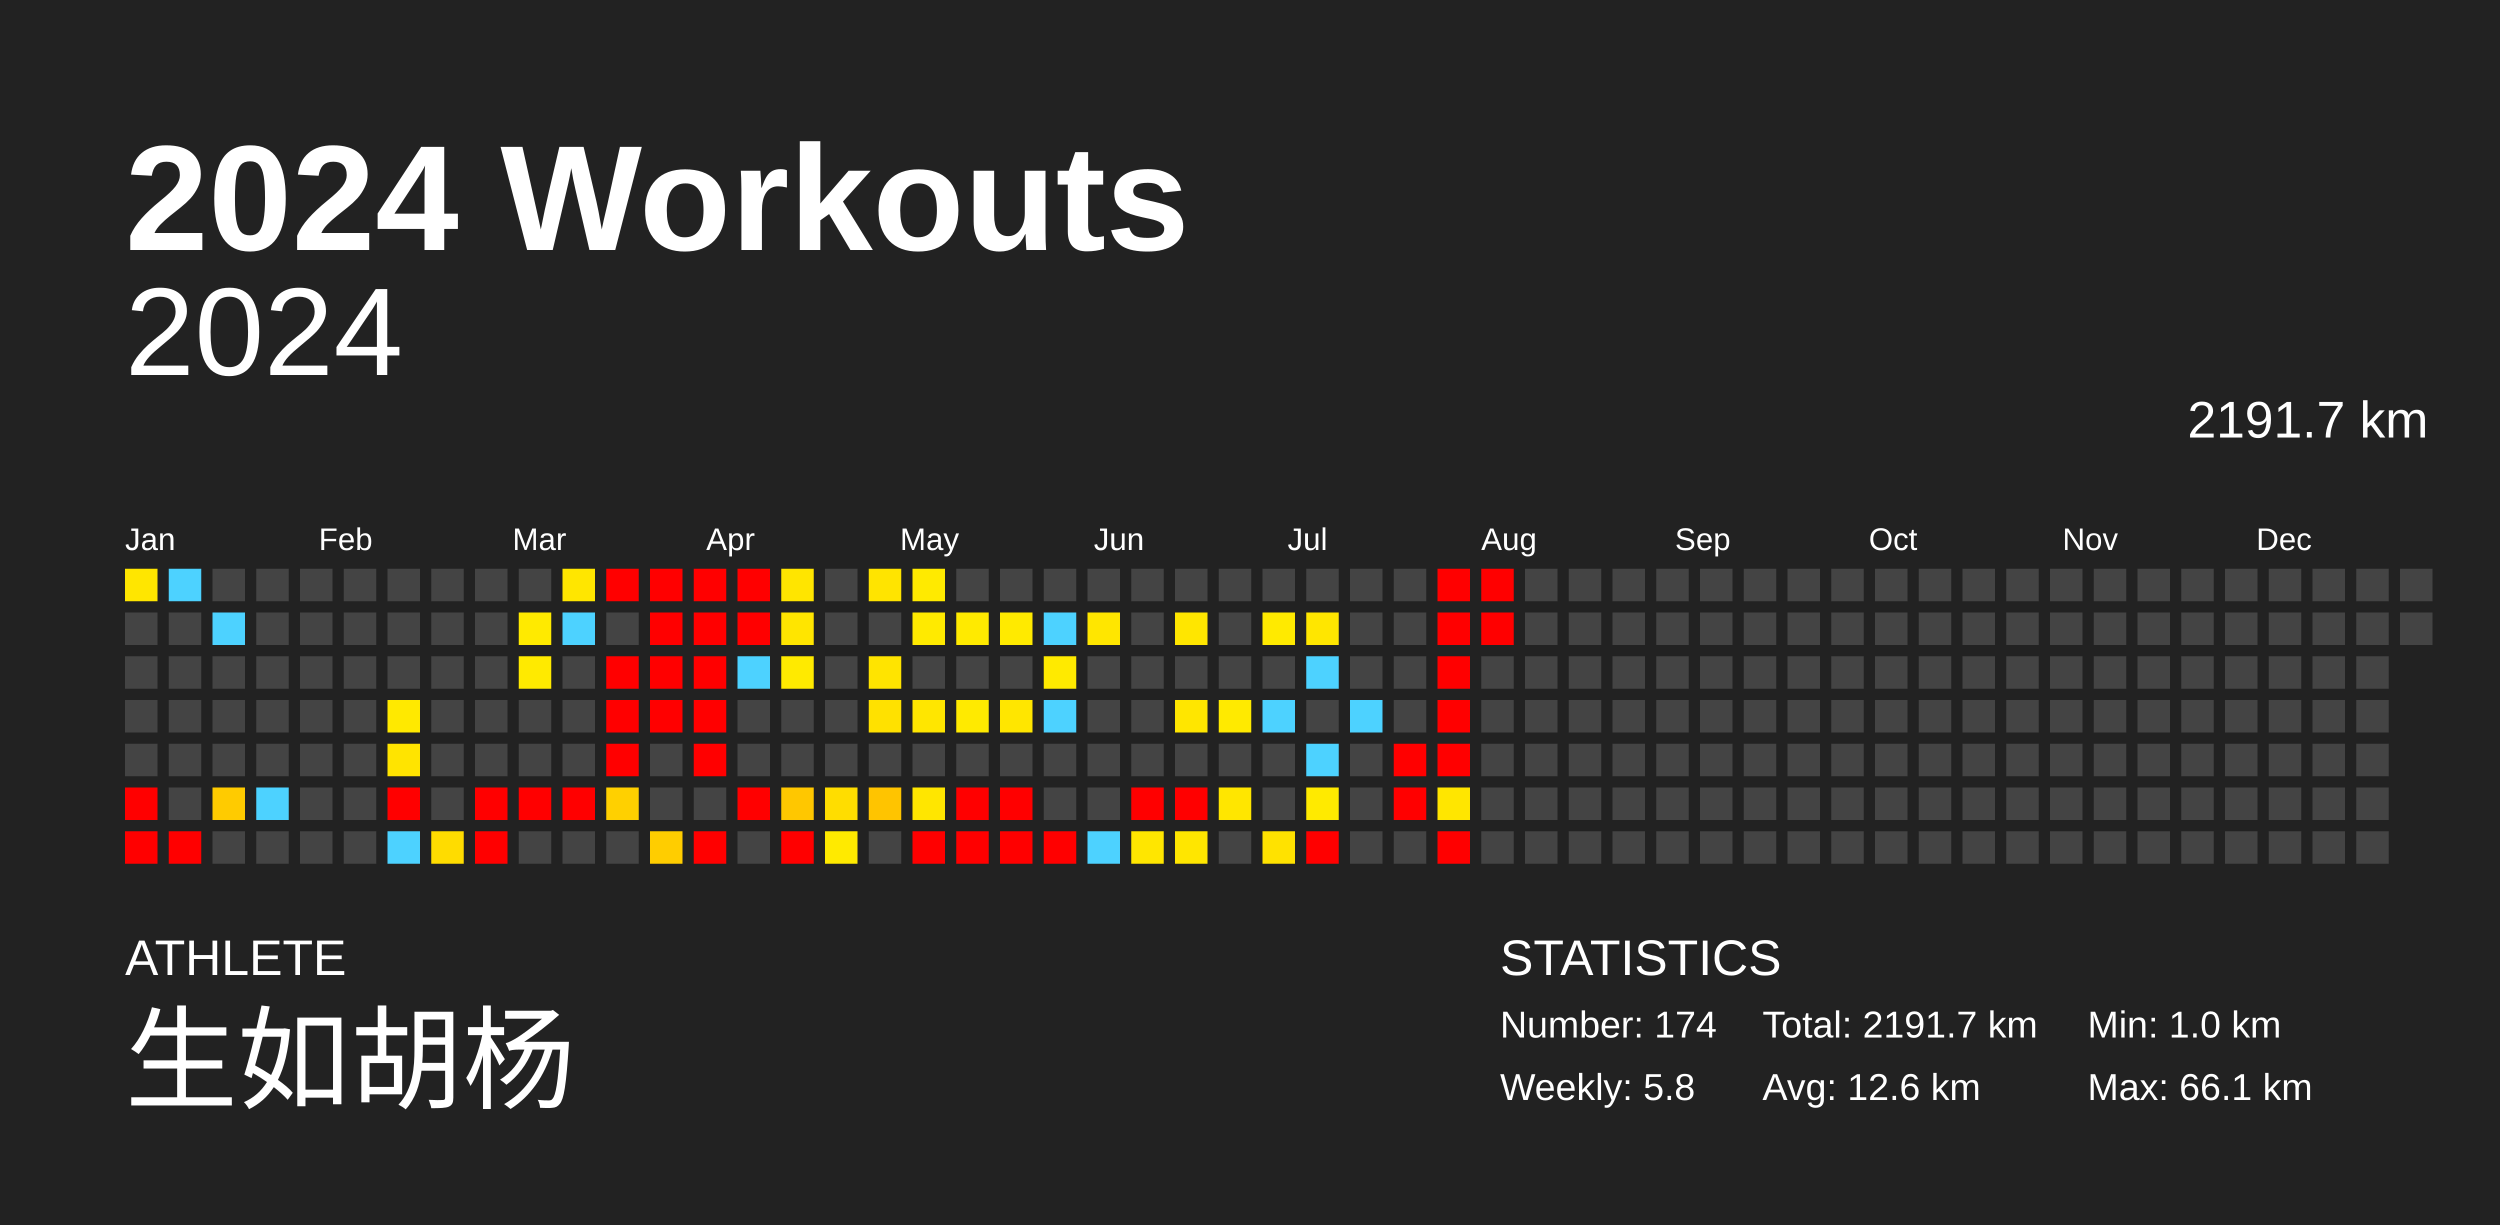
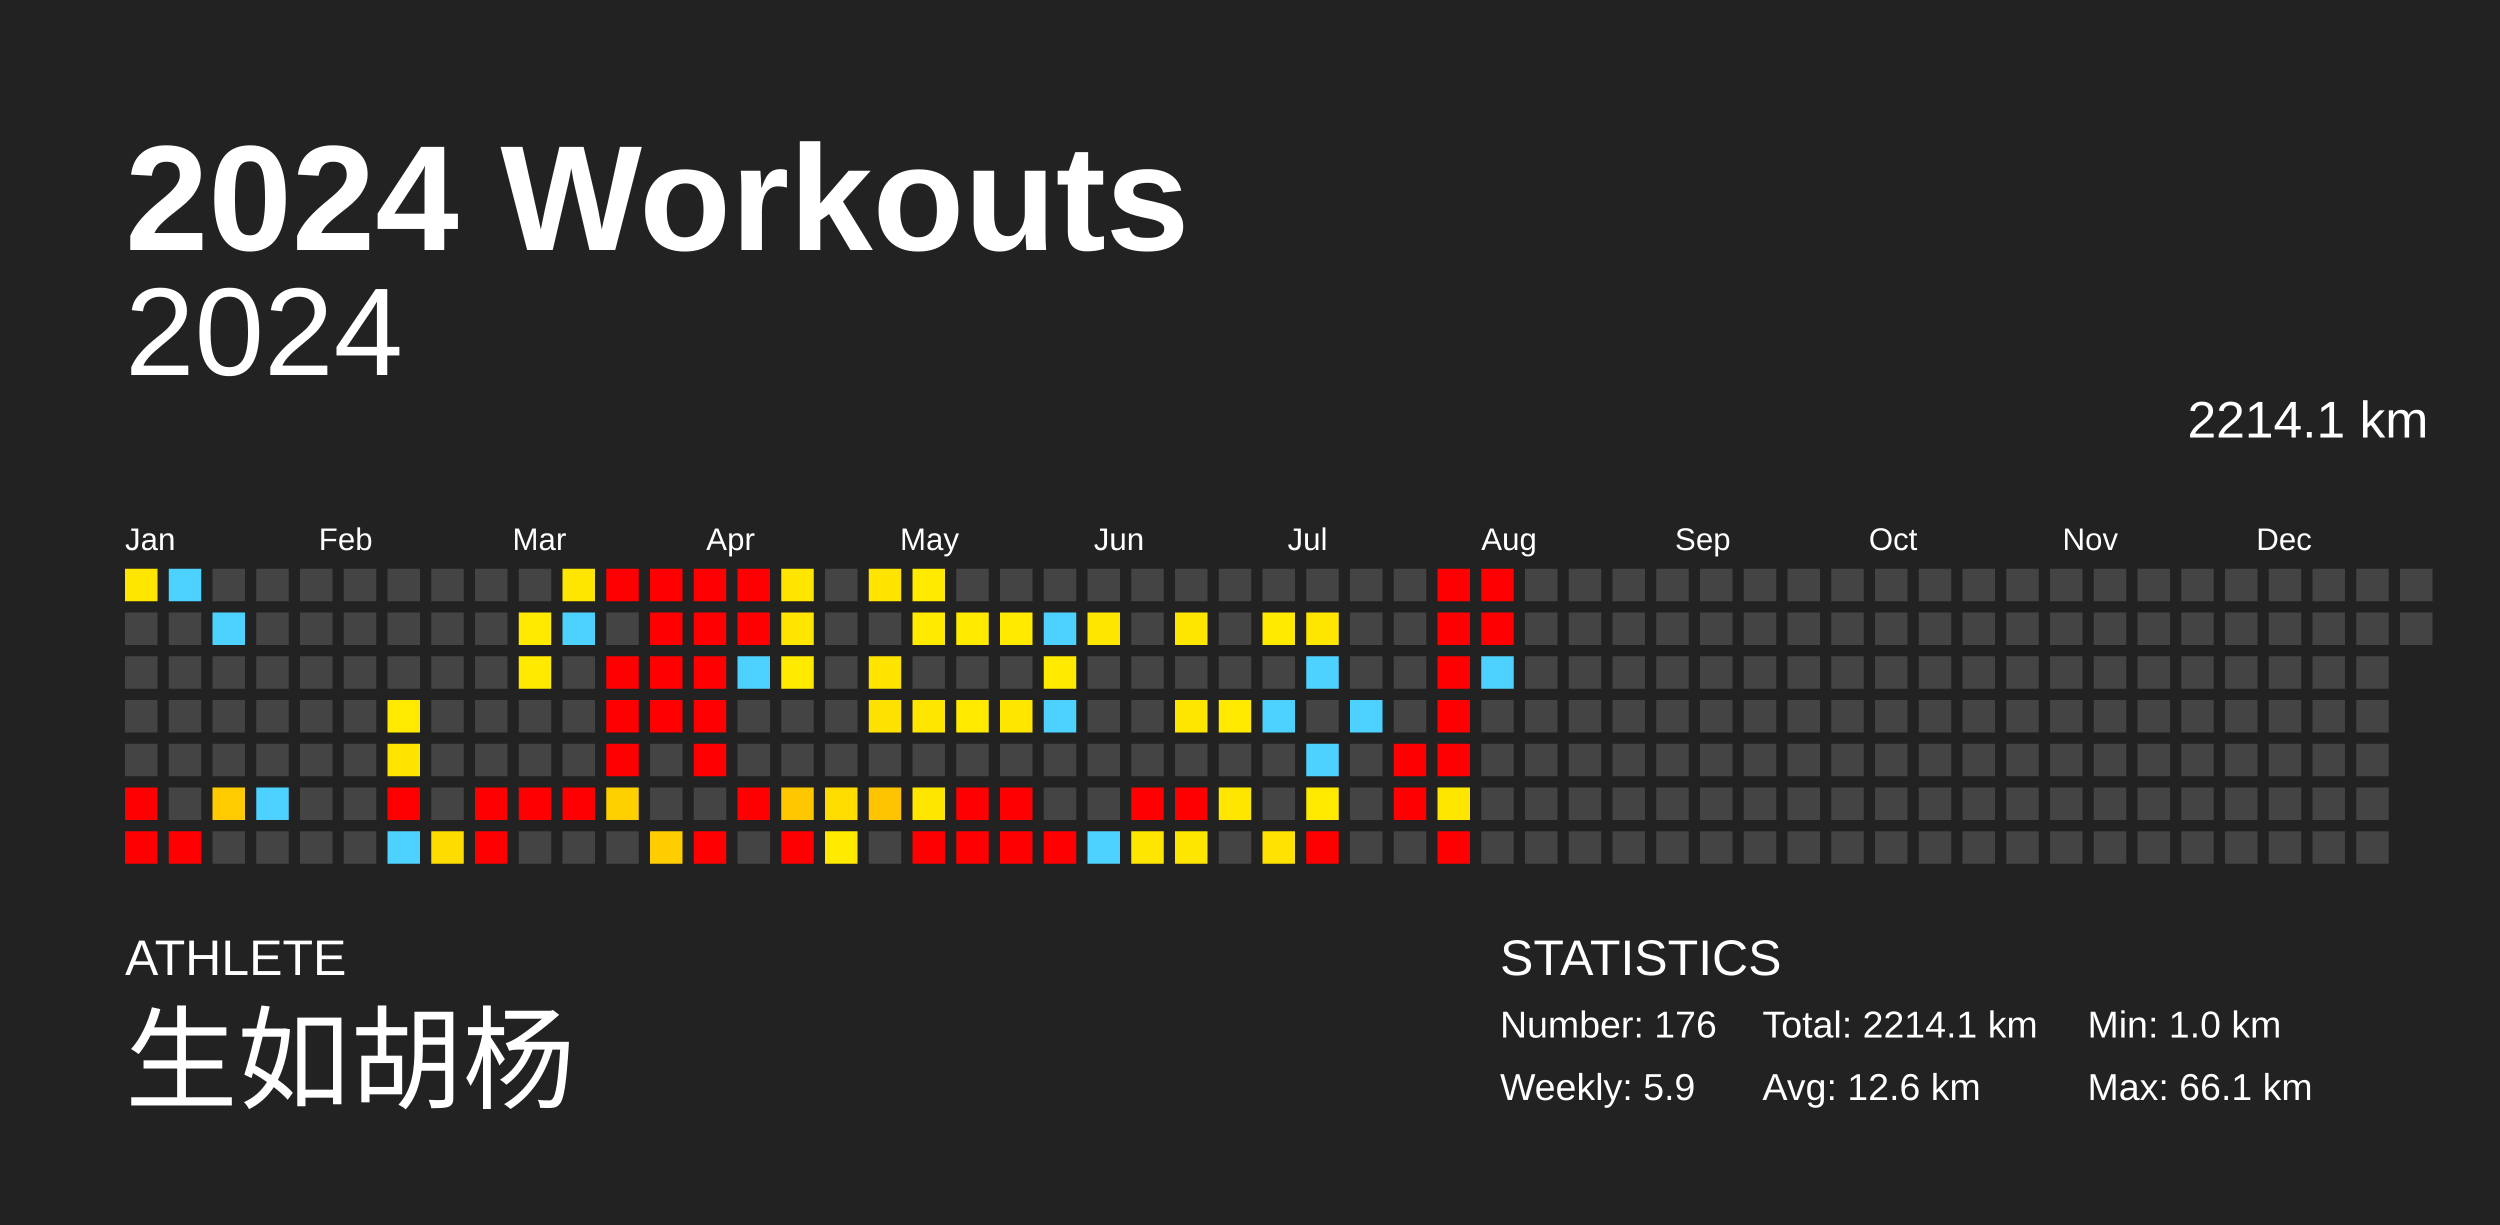
<svg xmlns="http://www.w3.org/2000/svg" baseProfile="full" height="98mm" version="1.1" viewBox="0,0,200,98" width="200mm">
  <defs />
  <rect fill="#222222" height="98" width="200" x="0" y="0" />
  <text fill="#FFFFFF" style="font-size:12px; font-family:Arial; font-weight:bold;" x="10" y="20">2024 Workouts</text>
  <text fill="#FFFFFF" style="font-size:4px; font-family:Arial" x="10" y="78">ATHLETE</text>
  <text fill="#FFFFFF" style="font-size:9px; font-family:Arial" x="10" y="88">生如胡杨</text>
  <text fill="#FFFFFF" style="font-size:4px; font-family:Arial" x="120" y="78">STATISTICS</text>
-   <text fill="#FFFFFF" style="font-size:3px; font-family:Arial" x="120" y="83">Number: 174</text>
-   <text fill="#FFFFFF" style="font-size:3px; font-family:Arial" x="120" y="88">Weekly: 5.8</text>
-   <text fill="#FFFFFF" style="font-size:3px; font-family:Arial" x="141" y="83">Total: 2191.7 km</text>
+   <text fill="#FFFFFF" style="font-size:3px; font-family:Arial" x="120" y="83">Number: 176</text>
+   <text fill="#FFFFFF" style="font-size:3px; font-family:Arial" x="120" y="88">Weekly: 5.9</text>
+   <text fill="#FFFFFF" style="font-size:3px; font-family:Arial" x="141" y="83">Total: 2214.1 km</text>
  <text fill="#FFFFFF" style="font-size:3px; font-family:Arial" x="141" y="88">Avg: 12.6 km</text>
  <text fill="#FFFFFF" style="font-size:3px; font-family:Arial" x="167" y="83">Min: 1.0 km</text>
  <text fill="#FFFFFF" style="font-size:3px; font-family:Arial" x="167" y="88">Max: 66.1 km</text>
  <text alignment-baseline="hanging" fill="#FFFFFF" style="font-size:10.0px; font-family:Arial;" x="10" y="30">2024</text>
-   <text alignment-baseline="hanging" fill="#FFFFFF" style="font-size:4.125px; font-family:Arial;" x="175" y="35">2191.7 km</text>
+   <text alignment-baseline="hanging" fill="#FFFFFF" style="font-size:4.125px; font-family:Arial;" x="175" y="35">2214.1 km</text>
  <text fill="#FFFFFF" style="font-size:2.5px; font-family:Arial" x="10.0" y="44">Jan</text>
  <text fill="#FFFFFF" style="font-size:2.5px; font-family:Arial" x="25.5" y="44">Feb</text>
  <text fill="#FFFFFF" style="font-size:2.5px; font-family:Arial" x="41.0" y="44">Mar</text>
  <text fill="#FFFFFF" style="font-size:2.5px; font-family:Arial" x="56.5" y="44">Apr</text>
  <text fill="#FFFFFF" style="font-size:2.5px; font-family:Arial" x="72.0" y="44">May</text>
  <text fill="#FFFFFF" style="font-size:2.5px; font-family:Arial" x="87.5" y="44">Jun</text>
  <text fill="#FFFFFF" style="font-size:2.5px; font-family:Arial" x="103.0" y="44">Jul</text>
  <text fill="#FFFFFF" style="font-size:2.5px; font-family:Arial" x="118.5" y="44">Aug</text>
  <text fill="#FFFFFF" style="font-size:2.5px; font-family:Arial" x="134.0" y="44">Sep</text>
  <text fill="#FFFFFF" style="font-size:2.5px; font-family:Arial" x="149.5" y="44">Oct</text>
  <text fill="#FFFFFF" style="font-size:2.5px; font-family:Arial" x="165.0" y="44">Nov</text>
  <text fill="#FFFFFF" style="font-size:2.5px; font-family:Arial" x="180.5" y="44">Dec</text>
  <rect fill="#ffe600" height="2.6" width="2.6" x="10.0" y="45.5" />
  <rect fill="#444444" height="2.6" width="2.6" x="10.0" y="49.0" />
  <rect fill="#444444" height="2.6" width="2.6" x="10.0" y="52.5" />
  <rect fill="#444444" height="2.6" width="2.6" x="10.0" y="56.0" />
  <rect fill="#444444" height="2.6" width="2.6" x="10.0" y="59.5" />
  <rect fill="red" height="2.6" width="2.6" x="10.0" y="63.0" />
  <rect fill="red" height="2.6" width="2.6" x="10.0" y="66.5" />
  <rect fill="#4dd2ff" height="2.6" width="2.6" x="13.5" y="45.5" />
  <rect fill="#444444" height="2.6" width="2.6" x="13.5" y="49.0" />
  <rect fill="#444444" height="2.6" width="2.6" x="13.5" y="52.5" />
  <rect fill="#444444" height="2.6" width="2.6" x="13.5" y="56.0" />
  <rect fill="#444444" height="2.6" width="2.6" x="13.5" y="59.5" />
  <rect fill="#444444" height="2.6" width="2.6" x="13.5" y="63.0" />
  <rect fill="red" height="2.6" width="2.6" x="13.5" y="66.5" />
  <rect fill="#444444" height="2.6" width="2.6" x="17.0" y="45.5" />
  <rect fill="#4dd2ff" height="2.6" width="2.6" x="17.0" y="49.0" />
  <rect fill="#444444" height="2.6" width="2.6" x="17.0" y="52.5" />
  <rect fill="#444444" height="2.6" width="2.6" x="17.0" y="56.0" />
  <rect fill="#444444" height="2.6" width="2.6" x="17.0" y="59.5" />
  <rect fill="#ffcb00" height="2.6" width="2.6" x="17.0" y="63.0" />
  <rect fill="#444444" height="2.6" width="2.6" x="17.0" y="66.5" />
  <rect fill="#444444" height="2.6" width="2.6" x="20.5" y="45.5" />
  <rect fill="#444444" height="2.6" width="2.6" x="20.5" y="49.0" />
  <rect fill="#444444" height="2.6" width="2.6" x="20.5" y="52.5" />
  <rect fill="#444444" height="2.6" width="2.6" x="20.5" y="56.0" />
  <rect fill="#444444" height="2.6" width="2.6" x="20.5" y="59.5" />
  <rect fill="#4dd2ff" height="2.6" width="2.6" x="20.5" y="63.0" />
  <rect fill="#444444" height="2.6" width="2.6" x="20.5" y="66.5" />
  <rect fill="#444444" height="2.6" width="2.6" x="24.0" y="45.5" />
  <rect fill="#444444" height="2.6" width="2.6" x="24.0" y="49.0" />
  <rect fill="#444444" height="2.6" width="2.6" x="24.0" y="52.5" />
  <rect fill="#444444" height="2.6" width="2.6" x="24.0" y="56.0" />
  <rect fill="#444444" height="2.6" width="2.6" x="24.0" y="59.5" />
  <rect fill="#444444" height="2.6" width="2.6" x="24.0" y="63.0" />
  <rect fill="#444444" height="2.6" width="2.6" x="24.0" y="66.5" />
  <rect fill="#444444" height="2.6" width="2.6" x="27.5" y="45.5" />
  <rect fill="#444444" height="2.6" width="2.6" x="27.5" y="49.0" />
  <rect fill="#444444" height="2.6" width="2.6" x="27.5" y="52.5" />
  <rect fill="#444444" height="2.6" width="2.6" x="27.5" y="56.0" />
  <rect fill="#444444" height="2.6" width="2.6" x="27.5" y="59.5" />
  <rect fill="#444444" height="2.6" width="2.6" x="27.5" y="63.0" />
  <rect fill="#444444" height="2.6" width="2.6" x="27.5" y="66.5" />
  <rect fill="#444444" height="2.6" width="2.6" x="31.0" y="45.5" />
  <rect fill="#444444" height="2.6" width="2.6" x="31.0" y="49.0" />
  <rect fill="#444444" height="2.6" width="2.6" x="31.0" y="52.5" />
  <rect fill="#ffe900" height="2.6" width="2.6" x="31.0" y="56.0" />
  <rect fill="#ffe400" height="2.6" width="2.6" x="31.0" y="59.5" />
  <rect fill="red" height="2.6" width="2.6" x="31.0" y="63.0" />
  <rect fill="#4dd2ff" height="2.6" width="2.6" x="31.0" y="66.5" />
  <rect fill="#444444" height="2.6" width="2.6" x="34.5" y="45.5" />
  <rect fill="#444444" height="2.6" width="2.6" x="34.5" y="49.0" />
  <rect fill="#444444" height="2.6" width="2.6" x="34.5" y="52.5" />
  <rect fill="#444444" height="2.6" width="2.6" x="34.5" y="56.0" />
  <rect fill="#444444" height="2.6" width="2.6" x="34.5" y="59.5" />
  <rect fill="#444444" height="2.6" width="2.6" x="34.5" y="63.0" />
  <rect fill="#ffdc00" height="2.6" width="2.6" x="34.5" y="66.5" />
  <rect fill="#444444" height="2.6" width="2.6" x="38.0" y="45.5" />
  <rect fill="#444444" height="2.6" width="2.6" x="38.0" y="49.0" />
  <rect fill="#444444" height="2.6" width="2.6" x="38.0" y="52.5" />
  <rect fill="#444444" height="2.6" width="2.6" x="38.0" y="56.0" />
  <rect fill="#444444" height="2.6" width="2.6" x="38.0" y="59.5" />
  <rect fill="red" height="2.6" width="2.6" x="38.0" y="63.0" />
  <rect fill="red" height="2.6" width="2.6" x="38.0" y="66.5" />
  <rect fill="#444444" height="2.6" width="2.6" x="41.5" y="45.5" />
  <rect fill="#ffea00" height="2.6" width="2.6" x="41.5" y="49.0" />
  <rect fill="#ffea00" height="2.6" width="2.6" x="41.5" y="52.5" />
  <rect fill="#444444" height="2.6" width="2.6" x="41.5" y="56.0" />
  <rect fill="#444444" height="2.6" width="2.6" x="41.5" y="59.5" />
  <rect fill="red" height="2.6" width="2.6" x="41.5" y="63.0" />
  <rect fill="#444444" height="2.6" width="2.6" x="41.5" y="66.5" />
  <rect fill="#ffe600" height="2.6" width="2.6" x="45.0" y="45.5" />
  <rect fill="#4dd2ff" height="2.6" width="2.6" x="45.0" y="49.0" />
  <rect fill="#444444" height="2.6" width="2.6" x="45.0" y="52.5" />
  <rect fill="#444444" height="2.6" width="2.6" x="45.0" y="56.0" />
  <rect fill="#444444" height="2.6" width="2.6" x="45.0" y="59.5" />
  <rect fill="red" height="2.6" width="2.6" x="45.0" y="63.0" />
  <rect fill="#444444" height="2.6" width="2.6" x="45.0" y="66.5" />
  <rect fill="red" height="2.6" width="2.6" x="48.5" y="45.5" />
  <rect fill="#444444" height="2.6" width="2.6" x="48.5" y="49.0" />
  <rect fill="red" height="2.6" width="2.6" x="48.5" y="52.5" />
  <rect fill="red" height="2.6" width="2.6" x="48.5" y="56.0" />
  <rect fill="red" height="2.6" width="2.6" x="48.5" y="59.5" />
  <rect fill="#ffd000" height="2.6" width="2.6" x="48.5" y="63.0" />
  <rect fill="#444444" height="2.6" width="2.6" x="48.5" y="66.5" />
  <rect fill="red" height="2.6" width="2.6" x="52.0" y="45.5" />
  <rect fill="red" height="2.6" width="2.6" x="52.0" y="49.0" />
  <rect fill="red" height="2.6" width="2.6" x="52.0" y="52.5" />
  <rect fill="red" height="2.6" width="2.6" x="52.0" y="56.0" />
  <rect fill="#444444" height="2.6" width="2.6" x="52.0" y="59.5" />
  <rect fill="#444444" height="2.6" width="2.6" x="52.0" y="63.0" />
  <rect fill="#ffcd00" height="2.6" width="2.6" x="52.0" y="66.5" />
  <rect fill="red" height="2.6" width="2.6" x="55.5" y="45.5" />
  <rect fill="red" height="2.6" width="2.6" x="55.5" y="49.0" />
  <rect fill="red" height="2.6" width="2.6" x="55.5" y="52.5" />
  <rect fill="red" height="2.6" width="2.6" x="55.5" y="56.0" />
  <rect fill="red" height="2.6" width="2.6" x="55.5" y="59.5" />
  <rect fill="#444444" height="2.6" width="2.6" x="55.5" y="63.0" />
  <rect fill="red" height="2.6" width="2.6" x="55.5" y="66.5" />
  <rect fill="red" height="2.6" width="2.6" x="59.0" y="45.5" />
  <rect fill="red" height="2.6" width="2.6" x="59.0" y="49.0" />
  <rect fill="#4dd2ff" height="2.6" width="2.6" x="59.0" y="52.5" />
  <rect fill="#444444" height="2.6" width="2.6" x="59.0" y="56.0" />
  <rect fill="#444444" height="2.6" width="2.6" x="59.0" y="59.5" />
  <rect fill="red" height="2.6" width="2.6" x="59.0" y="63.0" />
  <rect fill="#444444" height="2.6" width="2.6" x="59.0" y="66.5" />
  <rect fill="#ffe500" height="2.6" width="2.6" x="62.5" y="45.5" />
  <rect fill="#ffe500" height="2.6" width="2.6" x="62.5" y="49.0" />
  <rect fill="#ffea00" height="2.6" width="2.6" x="62.5" y="52.5" />
  <rect fill="#444444" height="2.6" width="2.6" x="62.5" y="56.0" />
  <rect fill="#444444" height="2.6" width="2.6" x="62.5" y="59.5" />
  <rect fill="#ffc700" height="2.6" width="2.6" x="62.5" y="63.0" />
  <rect fill="red" height="2.6" width="2.6" x="62.5" y="66.5" />
  <rect fill="#444444" height="2.6" width="2.6" x="66.0" y="45.5" />
  <rect fill="#444444" height="2.6" width="2.6" x="66.0" y="49.0" />
  <rect fill="#444444" height="2.6" width="2.6" x="66.0" y="52.5" />
  <rect fill="#444444" height="2.6" width="2.6" x="66.0" y="56.0" />
  <rect fill="#444444" height="2.6" width="2.6" x="66.0" y="59.5" />
  <rect fill="#ffdd00" height="2.6" width="2.6" x="66.0" y="63.0" />
  <rect fill="#ffea00" height="2.6" width="2.6" x="66.0" y="66.5" />
  <rect fill="#ffe400" height="2.6" width="2.6" x="69.5" y="45.5" />
  <rect fill="#444444" height="2.6" width="2.6" x="69.5" y="49.0" />
  <rect fill="#ffe400" height="2.6" width="2.6" x="69.5" y="52.5" />
  <rect fill="#ffe100" height="2.6" width="2.6" x="69.5" y="56.0" />
  <rect fill="#444444" height="2.6" width="2.6" x="69.5" y="59.5" />
  <rect fill="#ffc400" height="2.6" width="2.6" x="69.5" y="63.0" />
  <rect fill="#444444" height="2.6" width="2.6" x="69.5" y="66.5" />
  <rect fill="#ffea00" height="2.6" width="2.6" x="73.0" y="45.5" />
  <rect fill="#ffea00" height="2.6" width="2.6" x="73.0" y="49.0" />
  <rect fill="#444444" height="2.6" width="2.6" x="73.0" y="52.5" />
  <rect fill="#ffe600" height="2.6" width="2.6" x="73.0" y="56.0" />
  <rect fill="#444444" height="2.6" width="2.6" x="73.0" y="59.5" />
  <rect fill="#ffe600" height="2.6" width="2.6" x="73.0" y="63.0" />
  <rect fill="red" height="2.6" width="2.6" x="73.0" y="66.5" />
  <rect fill="#444444" height="2.6" width="2.6" x="76.5" y="45.5" />
  <rect fill="#ffea00" height="2.6" width="2.6" x="76.5" y="49.0" />
  <rect fill="#444444" height="2.6" width="2.6" x="76.5" y="52.5" />
  <rect fill="#ffea00" height="2.6" width="2.6" x="76.5" y="56.0" />
  <rect fill="#444444" height="2.6" width="2.6" x="76.5" y="59.5" />
  <rect fill="red" height="2.6" width="2.6" x="76.5" y="63.0" />
  <rect fill="red" height="2.6" width="2.6" x="76.5" y="66.5" />
  <rect fill="#444444" height="2.6" width="2.6" x="80.0" y="45.5" />
  <rect fill="#ffea00" height="2.6" width="2.6" x="80.0" y="49.0" />
  <rect fill="#444444" height="2.6" width="2.6" x="80.0" y="52.5" />
  <rect fill="#ffe600" height="2.6" width="2.6" x="80.0" y="56.0" />
  <rect fill="#444444" height="2.6" width="2.6" x="80.0" y="59.5" />
  <rect fill="red" height="2.6" width="2.6" x="80.0" y="63.0" />
  <rect fill="red" height="2.6" width="2.6" x="80.0" y="66.5" />
  <rect fill="#444444" height="2.6" width="2.6" x="83.5" y="45.5" />
  <rect fill="#4dd2ff" height="2.6" width="2.6" x="83.5" y="49.0" />
  <rect fill="#ffea00" height="2.6" width="2.6" x="83.5" y="52.5" />
  <rect fill="#4dd2ff" height="2.6" width="2.6" x="83.5" y="56.0" />
  <rect fill="#444444" height="2.6" width="2.6" x="83.5" y="59.5" />
  <rect fill="#444444" height="2.6" width="2.6" x="83.5" y="63.0" />
  <rect fill="red" height="2.6" width="2.6" x="83.5" y="66.5" />
  <rect fill="#444444" height="2.6" width="2.6" x="87.0" y="45.5" />
  <rect fill="#ffe600" height="2.6" width="2.6" x="87.0" y="49.0" />
  <rect fill="#444444" height="2.6" width="2.6" x="87.0" y="52.5" />
  <rect fill="#444444" height="2.6" width="2.6" x="87.0" y="56.0" />
  <rect fill="#444444" height="2.6" width="2.6" x="87.0" y="59.5" />
  <rect fill="#444444" height="2.6" width="2.6" x="87.0" y="63.0" />
  <rect fill="#4dd2ff" height="2.6" width="2.6" x="87.0" y="66.5" />
  <rect fill="#444444" height="2.6" width="2.6" x="90.5" y="45.5" />
  <rect fill="#444444" height="2.6" width="2.6" x="90.5" y="49.0" />
  <rect fill="#444444" height="2.6" width="2.6" x="90.5" y="52.5" />
  <rect fill="#444444" height="2.6" width="2.6" x="90.5" y="56.0" />
  <rect fill="#444444" height="2.6" width="2.6" x="90.5" y="59.5" />
  <rect fill="red" height="2.6" width="2.6" x="90.5" y="63.0" />
  <rect fill="#ffe600" height="2.6" width="2.6" x="90.5" y="66.5" />
  <rect fill="#444444" height="2.6" width="2.6" x="94.0" y="45.5" />
  <rect fill="#ffe600" height="2.6" width="2.6" x="94.0" y="49.0" />
  <rect fill="#444444" height="2.6" width="2.6" x="94.0" y="52.5" />
  <rect fill="#ffe600" height="2.6" width="2.6" x="94.0" y="56.0" />
  <rect fill="#444444" height="2.6" width="2.6" x="94.0" y="59.5" />
  <rect fill="red" height="2.6" width="2.6" x="94.0" y="63.0" />
  <rect fill="#ffe600" height="2.6" width="2.6" x="94.0" y="66.5" />
  <rect fill="#444444" height="2.6" width="2.6" x="97.5" y="45.5" />
  <rect fill="#444444" height="2.6" width="2.6" x="97.5" y="49.0" />
  <rect fill="#444444" height="2.6" width="2.6" x="97.5" y="52.5" />
  <rect fill="#ffea00" height="2.6" width="2.6" x="97.5" y="56.0" />
  <rect fill="#444444" height="2.6" width="2.6" x="97.5" y="59.5" />
  <rect fill="#ffe600" height="2.6" width="2.6" x="97.5" y="63.0" />
  <rect fill="#444444" height="2.6" width="2.6" x="97.5" y="66.5" />
  <rect fill="#444444" height="2.6" width="2.6" x="101.0" y="45.5" />
  <rect fill="#ffea00" height="2.6" width="2.6" x="101.0" y="49.0" />
  <rect fill="#444444" height="2.6" width="2.6" x="101.0" y="52.5" />
  <rect fill="#4dd2ff" height="2.6" width="2.6" x="101.0" y="56.0" />
  <rect fill="#444444" height="2.6" width="2.6" x="101.0" y="59.5" />
  <rect fill="#444444" height="2.6" width="2.6" x="101.0" y="63.0" />
  <rect fill="#ffe200" height="2.6" width="2.6" x="101.0" y="66.5" />
  <rect fill="#444444" height="2.6" width="2.6" x="104.5" y="45.5" />
  <rect fill="#ffe600" height="2.6" width="2.6" x="104.5" y="49.0" />
  <rect fill="#4dd2ff" height="2.6" width="2.6" x="104.5" y="52.5" />
  <rect fill="#444444" height="2.6" width="2.6" x="104.5" y="56.0" />
  <rect fill="#4dd2ff" height="2.6" width="2.6" x="104.5" y="59.5" />
  <rect fill="#ffea00" height="2.6" width="2.6" x="104.5" y="63.0" />
  <rect fill="red" height="2.6" width="2.6" x="104.5" y="66.5" />
  <rect fill="#444444" height="2.6" width="2.6" x="108.0" y="45.5" />
  <rect fill="#444444" height="2.6" width="2.6" x="108.0" y="49.0" />
  <rect fill="#444444" height="2.6" width="2.6" x="108.0" y="52.5" />
  <rect fill="#4dd2ff" height="2.6" width="2.6" x="108.0" y="56.0" />
  <rect fill="#444444" height="2.6" width="2.6" x="108.0" y="59.5" />
  <rect fill="#444444" height="2.6" width="2.6" x="108.0" y="63.0" />
  <rect fill="#444444" height="2.6" width="2.6" x="108.0" y="66.5" />
  <rect fill="#444444" height="2.6" width="2.6" x="111.5" y="45.5" />
  <rect fill="#444444" height="2.6" width="2.6" x="111.5" y="49.0" />
  <rect fill="#444444" height="2.6" width="2.6" x="111.5" y="52.5" />
  <rect fill="#444444" height="2.6" width="2.6" x="111.5" y="56.0" />
  <rect fill="red" height="2.6" width="2.6" x="111.5" y="59.5" />
  <rect fill="red" height="2.6" width="2.6" x="111.5" y="63.0" />
  <rect fill="#444444" height="2.6" width="2.6" x="111.5" y="66.5" />
  <rect fill="red" height="2.6" width="2.6" x="115.0" y="45.5" />
  <rect fill="red" height="2.6" width="2.6" x="115.0" y="49.0" />
  <rect fill="red" height="2.6" width="2.6" x="115.0" y="52.5" />
  <rect fill="red" height="2.6" width="2.6" x="115.0" y="56.0" />
  <rect fill="red" height="2.6" width="2.6" x="115.0" y="59.5" />
  <rect fill="#ffe600" height="2.6" width="2.6" x="115.0" y="63.0" />
  <rect fill="red" height="2.6" width="2.6" x="115.0" y="66.5" />
  <rect fill="red" height="2.6" width="2.6" x="118.5" y="45.5" />
  <rect fill="red" height="2.6" width="2.6" x="118.5" y="49.0" />
-   <rect fill="#444444" height="2.6" width="2.6" x="118.5" y="52.5" />
+   <rect fill="#4dd2ff" height="2.6" width="2.6" x="118.5" y="52.5" />
  <rect fill="#444444" height="2.6" width="2.6" x="118.5" y="56.0" />
  <rect fill="#444444" height="2.6" width="2.6" x="118.5" y="59.5" />
  <rect fill="#444444" height="2.6" width="2.6" x="118.5" y="63.0" />
  <rect fill="#444444" height="2.6" width="2.6" x="118.5" y="66.5" />
  <rect fill="#444444" height="2.6" width="2.6" x="122.0" y="45.5" />
  <rect fill="#444444" height="2.6" width="2.6" x="122.0" y="49.0" />
  <rect fill="#444444" height="2.6" width="2.6" x="122.0" y="52.5" />
  <rect fill="#444444" height="2.6" width="2.6" x="122.0" y="56.0" />
  <rect fill="#444444" height="2.6" width="2.6" x="122.0" y="59.5" />
  <rect fill="#444444" height="2.6" width="2.6" x="122.0" y="63.0" />
  <rect fill="#444444" height="2.6" width="2.6" x="122.0" y="66.5" />
  <rect fill="#444444" height="2.6" width="2.6" x="125.5" y="45.5" />
  <rect fill="#444444" height="2.6" width="2.6" x="125.5" y="49.0" />
  <rect fill="#444444" height="2.6" width="2.6" x="125.5" y="52.5" />
  <rect fill="#444444" height="2.6" width="2.6" x="125.5" y="56.0" />
  <rect fill="#444444" height="2.6" width="2.6" x="125.5" y="59.5" />
  <rect fill="#444444" height="2.6" width="2.6" x="125.5" y="63.0" />
  <rect fill="#444444" height="2.6" width="2.6" x="125.5" y="66.5" />
  <rect fill="#444444" height="2.6" width="2.6" x="129.0" y="45.5" />
  <rect fill="#444444" height="2.6" width="2.6" x="129.0" y="49.0" />
  <rect fill="#444444" height="2.6" width="2.6" x="129.0" y="52.5" />
  <rect fill="#444444" height="2.6" width="2.6" x="129.0" y="56.0" />
  <rect fill="#444444" height="2.6" width="2.6" x="129.0" y="59.5" />
  <rect fill="#444444" height="2.6" width="2.6" x="129.0" y="63.0" />
  <rect fill="#444444" height="2.6" width="2.6" x="129.0" y="66.5" />
  <rect fill="#444444" height="2.6" width="2.6" x="132.5" y="45.5" />
  <rect fill="#444444" height="2.6" width="2.6" x="132.5" y="49.0" />
  <rect fill="#444444" height="2.6" width="2.6" x="132.5" y="52.5" />
  <rect fill="#444444" height="2.6" width="2.6" x="132.5" y="56.0" />
  <rect fill="#444444" height="2.6" width="2.6" x="132.5" y="59.5" />
  <rect fill="#444444" height="2.6" width="2.6" x="132.5" y="63.0" />
  <rect fill="#444444" height="2.6" width="2.6" x="132.5" y="66.5" />
  <rect fill="#444444" height="2.6" width="2.6" x="136.0" y="45.5" />
  <rect fill="#444444" height="2.6" width="2.6" x="136.0" y="49.0" />
  <rect fill="#444444" height="2.6" width="2.6" x="136.0" y="52.5" />
  <rect fill="#444444" height="2.6" width="2.6" x="136.0" y="56.0" />
  <rect fill="#444444" height="2.6" width="2.6" x="136.0" y="59.5" />
  <rect fill="#444444" height="2.6" width="2.6" x="136.0" y="63.0" />
  <rect fill="#444444" height="2.6" width="2.6" x="136.0" y="66.5" />
  <rect fill="#444444" height="2.6" width="2.6" x="139.5" y="45.5" />
  <rect fill="#444444" height="2.6" width="2.6" x="139.5" y="49.0" />
  <rect fill="#444444" height="2.6" width="2.6" x="139.5" y="52.5" />
  <rect fill="#444444" height="2.6" width="2.6" x="139.5" y="56.0" />
  <rect fill="#444444" height="2.6" width="2.6" x="139.5" y="59.5" />
  <rect fill="#444444" height="2.6" width="2.6" x="139.5" y="63.0" />
  <rect fill="#444444" height="2.6" width="2.6" x="139.5" y="66.5" />
  <rect fill="#444444" height="2.6" width="2.6" x="143.0" y="45.5" />
  <rect fill="#444444" height="2.6" width="2.6" x="143.0" y="49.0" />
  <rect fill="#444444" height="2.6" width="2.6" x="143.0" y="52.5" />
  <rect fill="#444444" height="2.6" width="2.6" x="143.0" y="56.0" />
  <rect fill="#444444" height="2.6" width="2.6" x="143.0" y="59.5" />
  <rect fill="#444444" height="2.6" width="2.6" x="143.0" y="63.0" />
  <rect fill="#444444" height="2.6" width="2.6" x="143.0" y="66.5" />
  <rect fill="#444444" height="2.6" width="2.6" x="146.5" y="45.5" />
  <rect fill="#444444" height="2.6" width="2.6" x="146.5" y="49.0" />
  <rect fill="#444444" height="2.6" width="2.6" x="146.5" y="52.5" />
  <rect fill="#444444" height="2.6" width="2.6" x="146.5" y="56.0" />
  <rect fill="#444444" height="2.6" width="2.6" x="146.5" y="59.5" />
  <rect fill="#444444" height="2.6" width="2.6" x="146.5" y="63.0" />
  <rect fill="#444444" height="2.6" width="2.6" x="146.5" y="66.5" />
  <rect fill="#444444" height="2.6" width="2.6" x="150.0" y="45.5" />
  <rect fill="#444444" height="2.6" width="2.6" x="150.0" y="49.0" />
  <rect fill="#444444" height="2.6" width="2.6" x="150.0" y="52.5" />
  <rect fill="#444444" height="2.6" width="2.6" x="150.0" y="56.0" />
  <rect fill="#444444" height="2.6" width="2.6" x="150.0" y="59.5" />
  <rect fill="#444444" height="2.6" width="2.6" x="150.0" y="63.0" />
  <rect fill="#444444" height="2.6" width="2.6" x="150.0" y="66.5" />
  <rect fill="#444444" height="2.6" width="2.6" x="153.5" y="45.5" />
  <rect fill="#444444" height="2.6" width="2.6" x="153.5" y="49.0" />
  <rect fill="#444444" height="2.6" width="2.6" x="153.5" y="52.5" />
  <rect fill="#444444" height="2.6" width="2.6" x="153.5" y="56.0" />
  <rect fill="#444444" height="2.6" width="2.6" x="153.5" y="59.5" />
  <rect fill="#444444" height="2.6" width="2.6" x="153.5" y="63.0" />
  <rect fill="#444444" height="2.6" width="2.6" x="153.5" y="66.5" />
  <rect fill="#444444" height="2.6" width="2.6" x="157.0" y="45.5" />
  <rect fill="#444444" height="2.6" width="2.6" x="157.0" y="49.0" />
  <rect fill="#444444" height="2.6" width="2.6" x="157.0" y="52.5" />
  <rect fill="#444444" height="2.6" width="2.6" x="157.0" y="56.0" />
  <rect fill="#444444" height="2.6" width="2.6" x="157.0" y="59.5" />
  <rect fill="#444444" height="2.6" width="2.6" x="157.0" y="63.0" />
  <rect fill="#444444" height="2.6" width="2.6" x="157.0" y="66.5" />
  <rect fill="#444444" height="2.6" width="2.6" x="160.5" y="45.5" />
  <rect fill="#444444" height="2.6" width="2.6" x="160.5" y="49.0" />
  <rect fill="#444444" height="2.6" width="2.6" x="160.5" y="52.5" />
  <rect fill="#444444" height="2.6" width="2.6" x="160.5" y="56.0" />
  <rect fill="#444444" height="2.6" width="2.6" x="160.5" y="59.5" />
  <rect fill="#444444" height="2.6" width="2.6" x="160.5" y="63.0" />
  <rect fill="#444444" height="2.6" width="2.6" x="160.5" y="66.5" />
  <rect fill="#444444" height="2.6" width="2.6" x="164.0" y="45.5" />
  <rect fill="#444444" height="2.6" width="2.6" x="164.0" y="49.0" />
  <rect fill="#444444" height="2.6" width="2.6" x="164.0" y="52.5" />
  <rect fill="#444444" height="2.6" width="2.6" x="164.0" y="56.0" />
  <rect fill="#444444" height="2.6" width="2.6" x="164.0" y="59.5" />
  <rect fill="#444444" height="2.6" width="2.6" x="164.0" y="63.0" />
  <rect fill="#444444" height="2.6" width="2.6" x="164.0" y="66.5" />
  <rect fill="#444444" height="2.6" width="2.6" x="167.5" y="45.5" />
  <rect fill="#444444" height="2.6" width="2.6" x="167.5" y="49.0" />
  <rect fill="#444444" height="2.6" width="2.6" x="167.5" y="52.5" />
  <rect fill="#444444" height="2.6" width="2.6" x="167.5" y="56.0" />
  <rect fill="#444444" height="2.6" width="2.6" x="167.5" y="59.5" />
  <rect fill="#444444" height="2.6" width="2.6" x="167.5" y="63.0" />
  <rect fill="#444444" height="2.6" width="2.6" x="167.5" y="66.5" />
  <rect fill="#444444" height="2.6" width="2.6" x="171.0" y="45.5" />
  <rect fill="#444444" height="2.6" width="2.6" x="171.0" y="49.0" />
  <rect fill="#444444" height="2.6" width="2.6" x="171.0" y="52.5" />
  <rect fill="#444444" height="2.6" width="2.6" x="171.0" y="56.0" />
  <rect fill="#444444" height="2.6" width="2.6" x="171.0" y="59.5" />
  <rect fill="#444444" height="2.6" width="2.6" x="171.0" y="63.0" />
  <rect fill="#444444" height="2.6" width="2.6" x="171.0" y="66.5" />
  <rect fill="#444444" height="2.6" width="2.6" x="174.5" y="45.5" />
  <rect fill="#444444" height="2.6" width="2.6" x="174.5" y="49.0" />
  <rect fill="#444444" height="2.6" width="2.6" x="174.5" y="52.5" />
  <rect fill="#444444" height="2.6" width="2.6" x="174.5" y="56.0" />
  <rect fill="#444444" height="2.6" width="2.6" x="174.5" y="59.5" />
  <rect fill="#444444" height="2.6" width="2.6" x="174.5" y="63.0" />
  <rect fill="#444444" height="2.6" width="2.6" x="174.5" y="66.5" />
  <rect fill="#444444" height="2.6" width="2.6" x="178.0" y="45.5" />
  <rect fill="#444444" height="2.6" width="2.6" x="178.0" y="49.0" />
  <rect fill="#444444" height="2.6" width="2.6" x="178.0" y="52.5" />
  <rect fill="#444444" height="2.6" width="2.6" x="178.0" y="56.0" />
  <rect fill="#444444" height="2.6" width="2.6" x="178.0" y="59.5" />
  <rect fill="#444444" height="2.6" width="2.6" x="178.0" y="63.0" />
  <rect fill="#444444" height="2.6" width="2.6" x="178.0" y="66.5" />
  <rect fill="#444444" height="2.6" width="2.6" x="181.5" y="45.5" />
  <rect fill="#444444" height="2.6" width="2.6" x="181.5" y="49.0" />
  <rect fill="#444444" height="2.6" width="2.6" x="181.5" y="52.5" />
  <rect fill="#444444" height="2.6" width="2.6" x="181.5" y="56.0" />
  <rect fill="#444444" height="2.6" width="2.6" x="181.5" y="59.5" />
  <rect fill="#444444" height="2.6" width="2.6" x="181.5" y="63.0" />
  <rect fill="#444444" height="2.6" width="2.6" x="181.5" y="66.5" />
  <rect fill="#444444" height="2.6" width="2.6" x="185.0" y="45.5" />
  <rect fill="#444444" height="2.6" width="2.6" x="185.0" y="49.0" />
  <rect fill="#444444" height="2.6" width="2.6" x="185.0" y="52.5" />
  <rect fill="#444444" height="2.6" width="2.6" x="185.0" y="56.0" />
  <rect fill="#444444" height="2.6" width="2.6" x="185.0" y="59.5" />
  <rect fill="#444444" height="2.6" width="2.6" x="185.0" y="63.0" />
  <rect fill="#444444" height="2.6" width="2.6" x="185.0" y="66.5" />
  <rect fill="#444444" height="2.6" width="2.6" x="188.5" y="45.5" />
  <rect fill="#444444" height="2.6" width="2.6" x="188.5" y="49.0" />
  <rect fill="#444444" height="2.6" width="2.6" x="188.5" y="52.5" />
  <rect fill="#444444" height="2.6" width="2.6" x="188.5" y="56.0" />
  <rect fill="#444444" height="2.6" width="2.6" x="188.5" y="59.5" />
  <rect fill="#444444" height="2.6" width="2.6" x="188.5" y="63.0" />
  <rect fill="#444444" height="2.6" width="2.6" x="188.5" y="66.5" />
  <rect fill="#444444" height="2.6" width="2.6" x="192.0" y="45.5" />
  <rect fill="#444444" height="2.6" width="2.6" x="192.0" y="49.0" />
</svg>
